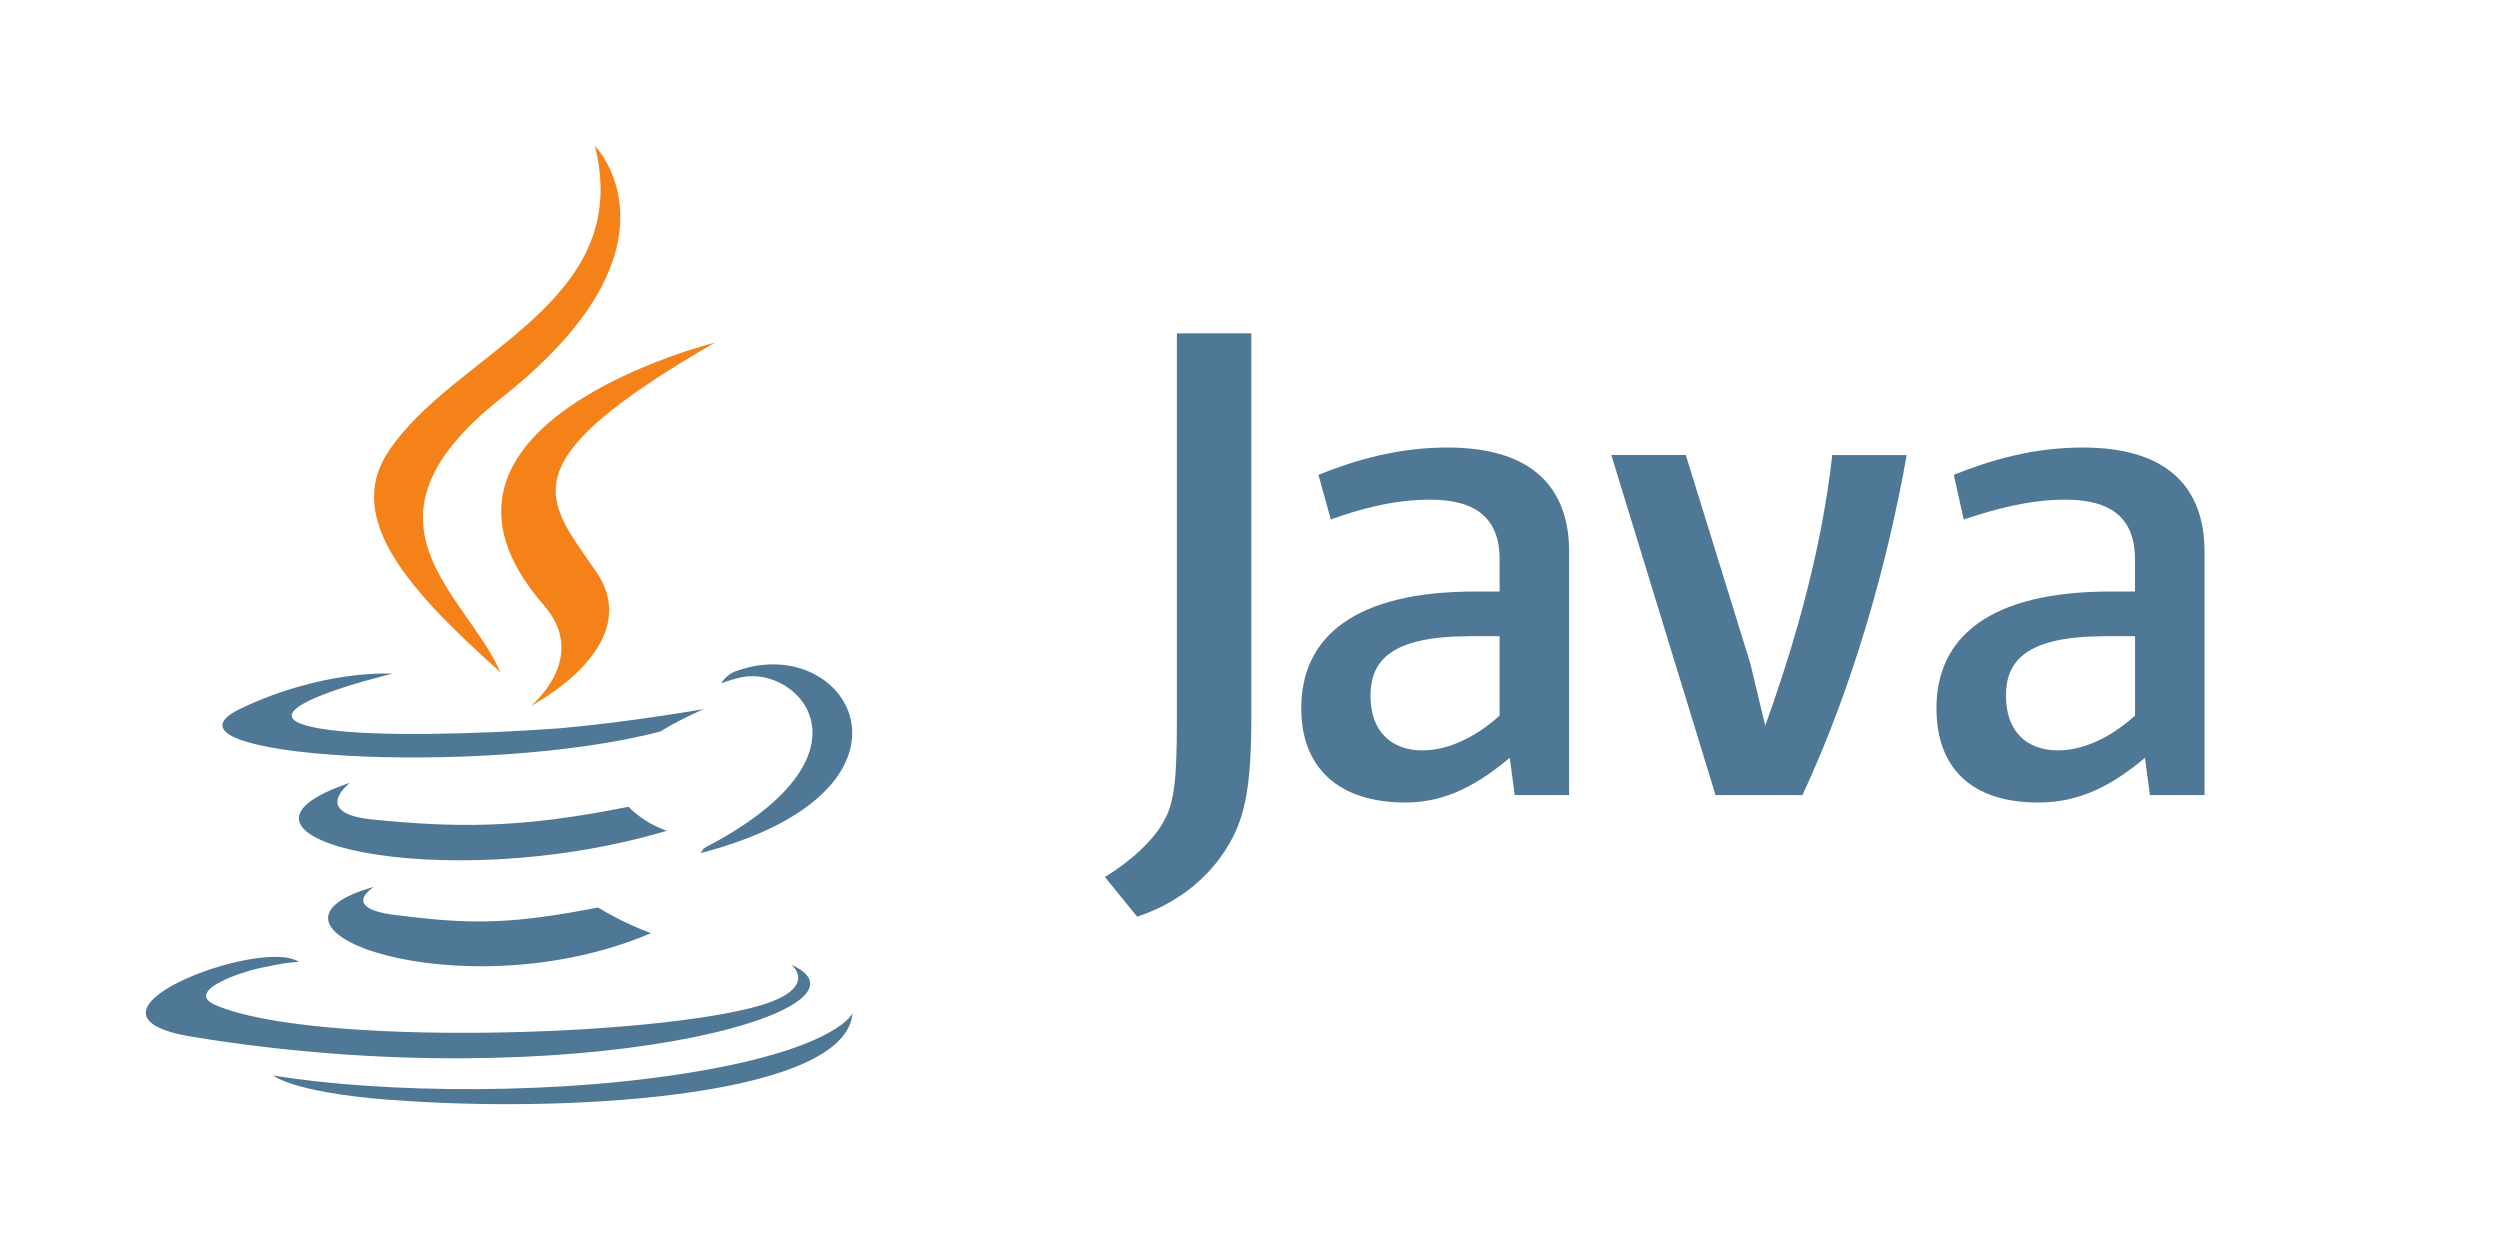
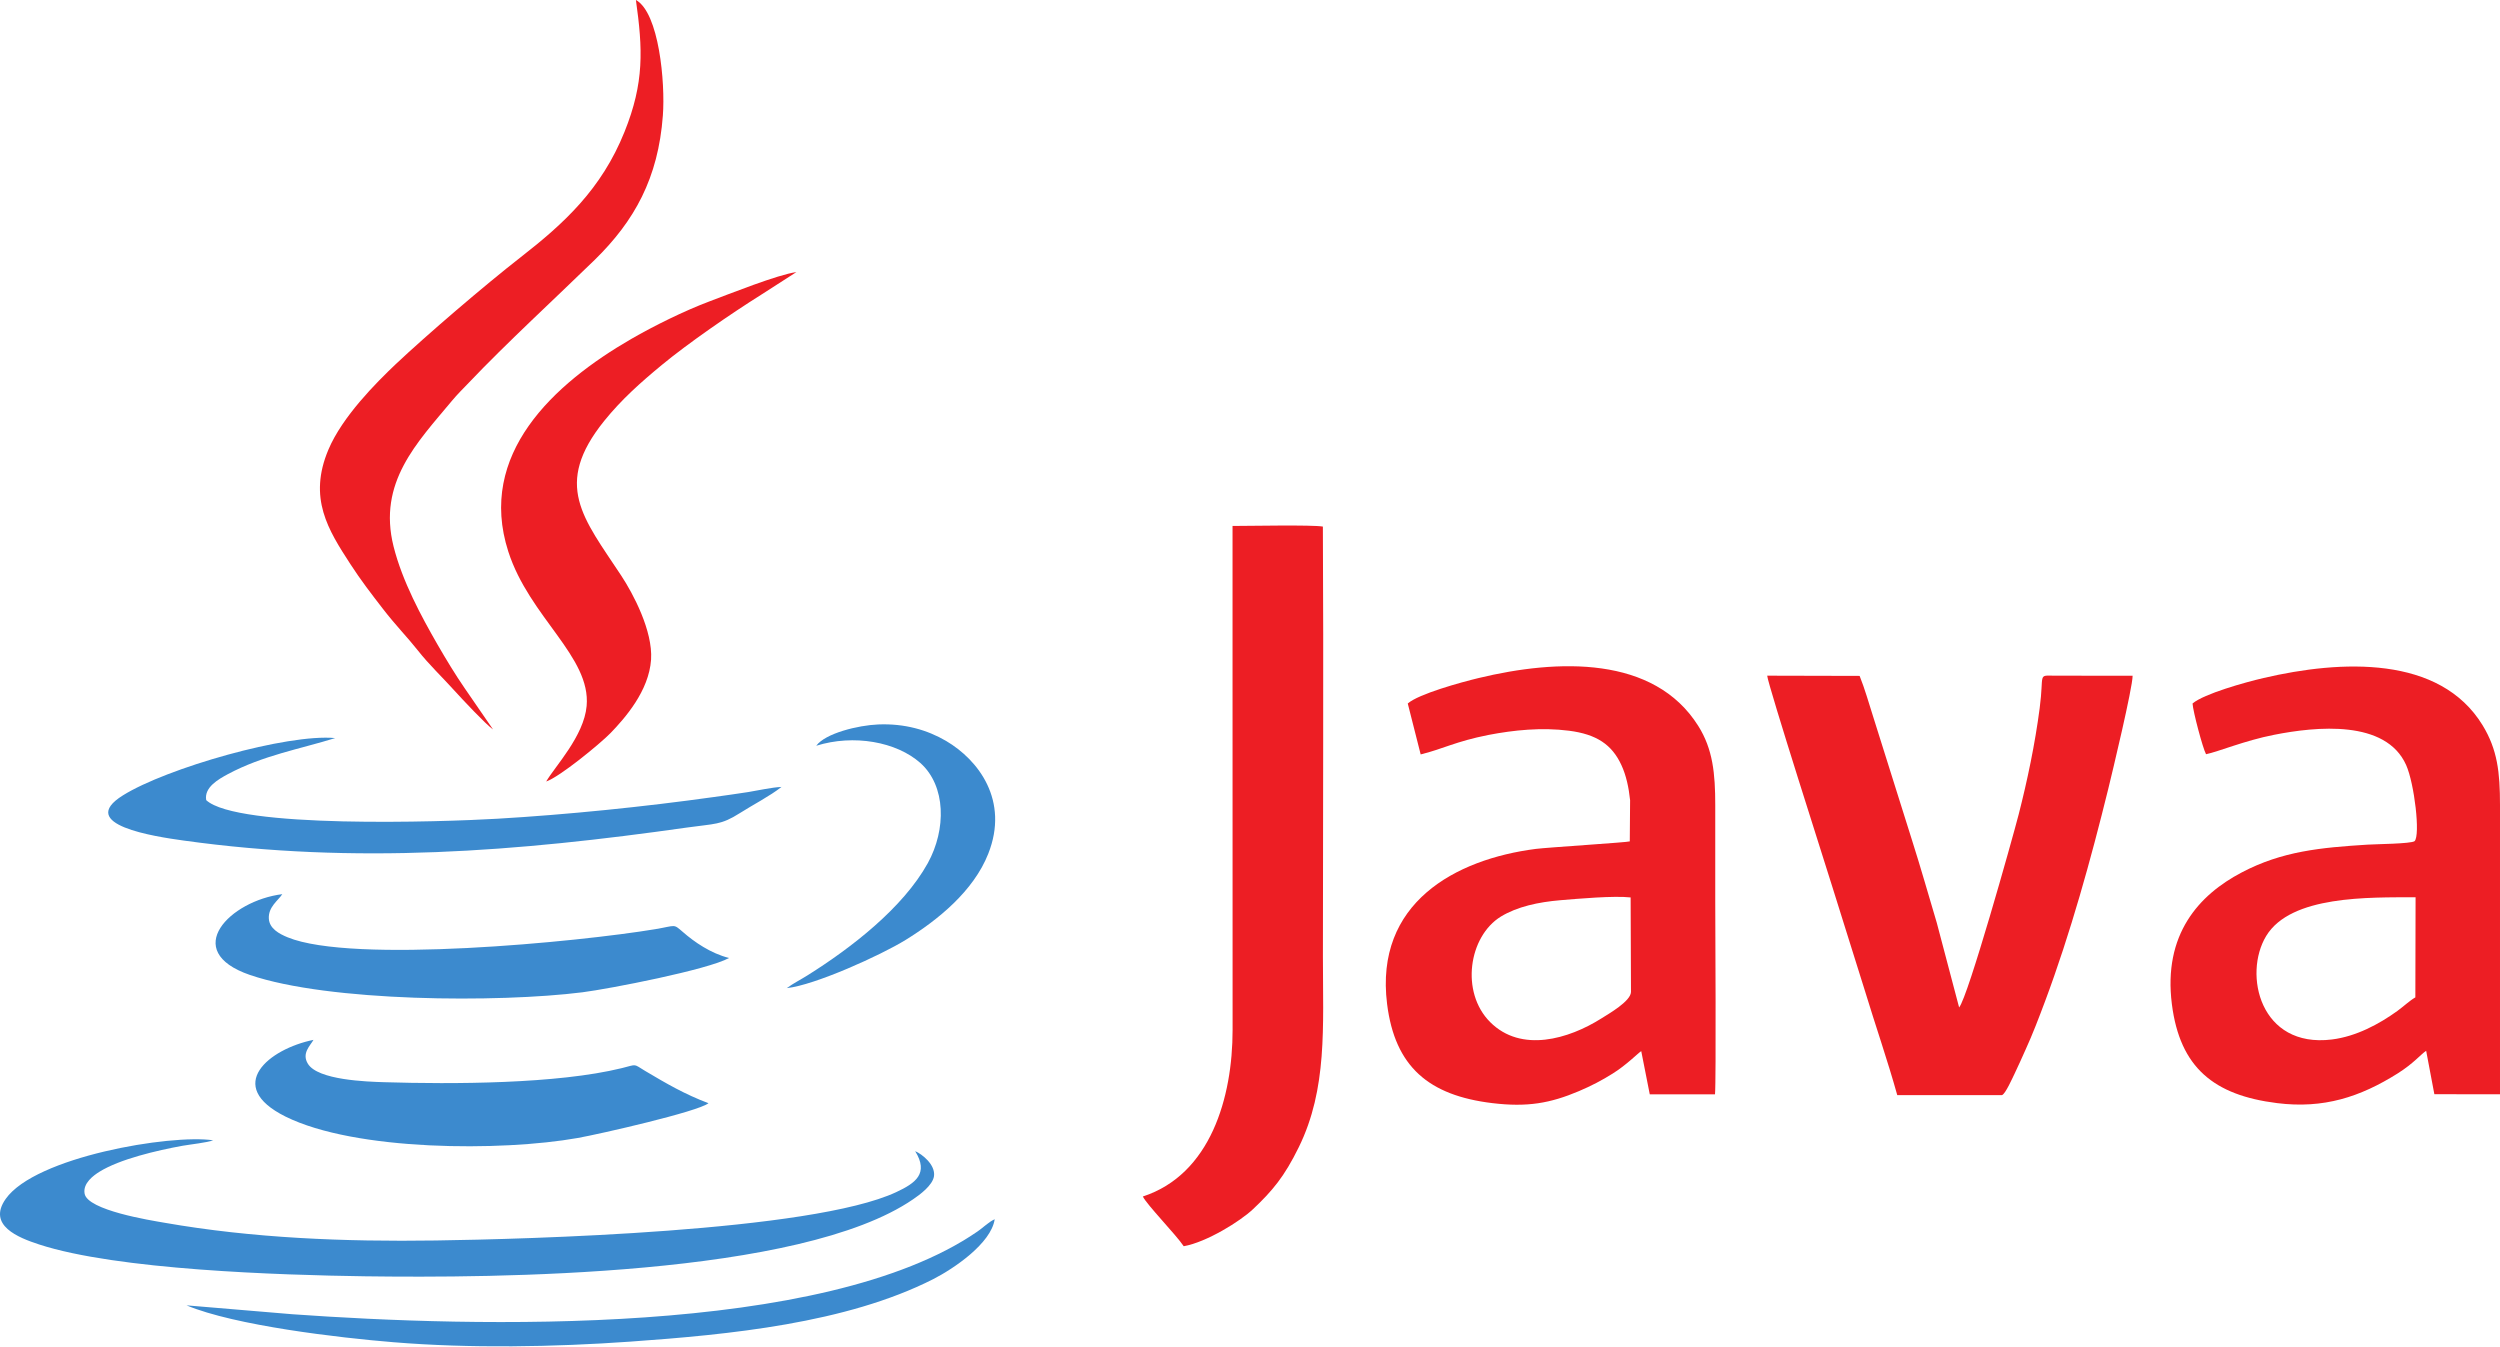
- <svg xmlns="http://www.w3.org/2000/svg" width="120" height="60">
-   <path d="M17.956 42.562s-1.767 1.075 1.23 1.383c3.6.46 5.53.384 9.524-.384 0 0 1.075.69 2.535 1.23-8.987 3.84-20.354-.23-13.288-2.227zm-1.152-4.992s-1.92 1.46 1.075 1.767c3.917.384 7 .46 12.29-.614 0 0 .69.768 1.843 1.152-10.83 3.226-22.966.307-15.208-2.304zm21.2 8.756s1.306 1.075-1.46 1.92c-5.146 1.536-21.583 1.997-26.192 0-1.613-.69 1.46-1.7 2.458-1.843 1-.23 1.536-.23 1.536-.23-1.766-1.23-11.752 2.535-5.07 3.6 18.357 2.995 33.488-1.306 28.726-3.456zM18.8 32.347s-8.372 1.997-2.996 2.688c2.304.307 6.836.23 11.06-.077 3.456-.307 6.913-.922 6.913-.922s-1.23.538-2.074 1.075c-8.526 2.227-24.886 1.23-20.2-1.075 3.994-1.92 7.297-1.7 7.297-1.7zm14.978 8.372c8.602-4.455 4.608-8.756 1.843-8.218-.69.154-1 .307-1 .307s.23-.46.768-.614c5.453-1.92 9.755 5.76-1.767 8.756 0 0 .077-.077.154-.23zM19.646 52.854c8.295.538 20.97-.307 21.276-4.224 0 0-.614 1.536-6.836 2.688-7.066 1.306-15.822 1.152-20.97.307 0 0 1.075.922 6.53 1.23z" fill="#4e7896" />
-   <path d="M28.555 7s4.762 4.84-4.532 12.136c-7.45 5.914-1.7 9.294 0 13.134-4.378-3.917-7.527-7.373-5.377-10.6 3.15-4.762 11.828-7.066 9.908-14.67zm-2.458 22.044c2.227 2.535-.615 4.84-.615 4.84s5.684-2.92 3.072-6.53c-2.38-3.456-4.224-5.146 5.76-10.907 0 0-15.746 3.917-8.218 12.596z" fill="#f58219" />
-   <path d="M75.318 38.162V26.485c0-2.98-1.668-5.004-5.838-5.004-2.383 0-4.41.596-6.196 1.31l.596 2.145c1.31-.477 2.98-.953 4.766-.953 2.264 0 3.336.953 3.336 2.86v1.55H70.8c-5.72 0-8.34 2.145-8.34 5.6 0 2.86 1.787 4.528 5.004 4.528 2.026 0 3.575-.953 5.004-2.145l.238 1.787h2.62zM71.98 34.35c-1.19 1.072-2.502 1.668-3.694 1.668-1.55 0-2.502-.953-2.502-2.62s.953-2.86 4.766-2.86h1.43v3.813zm14.536 3.813h-4.17L77.343 21.84h3.575l3.098 10.01.715 2.98c1.55-4.29 2.74-8.698 3.217-12.987h3.574c-.953 5.362-2.62 11.2-5.004 16.323zm19.302 0V26.485c0-2.98-1.668-5.004-5.84-5.004-2.383 0-4.408.596-6.196 1.31l.477 2.145c1.43-.477 3.098-.953 4.885-.953 2.264 0 3.336.953 3.336 2.86v1.55h-1.19c-5.72 0-8.34 2.145-8.34 5.6 0 2.86 1.668 4.528 4.885 4.528 2.145 0 3.694-.953 5.123-2.145l.238 1.787h2.62zm-3.336-3.813c-1.19 1.072-2.502 1.668-3.694 1.668-1.55 0-2.502-.953-2.502-2.62s.953-2.86 4.766-2.86h1.43v3.813zm-43.728 6.553c-.953 1.43-2.383 2.502-4.17 3.098l-1.55-1.906c1.192-.715 2.383-1.787 2.86-2.74.477-.834.596-2.026.596-4.766V16h3.575v18.35c0 3.694-.358 5.123-1.31 6.553z" fill="#4e7896" />
+ <svg xmlns="http://www.w3.org/2000/svg" version="1.1" id="Layer_1" x="0px" y="0px" width="1000" height="538.538" viewBox="0 0 1000 538.538" xml:space="preserve">
+   <defs id="defs31" />
+   <path d="m 652.392,396.817 c -0.142,3.721 -8.903,8.694 -11.771,10.514 -13.203,8.351 -32.173,13.892 -44.552,1.513 -11.974,-11.967 -8.604,-34.32 4.314,-42.236 6.501,-3.94 14.919,-5.774 23.755,-6.522 7.061,-0.592 21.501,-1.865 28.113,-1.11 z m -89.288,-115.417 5.167,20.37 c 8.71,-2.12 13.945,-5.19 27.064,-7.782 10.216,-1.969 21.328,-3.1 32.263,-1.7 11.024,1.417 17.172,5.542 20.952,13.721 1.917,4.118 2.958,8.986 3.491,14.07 l -0.128,16.476 c -0.719,0.382 -32.95,2.419 -37.57,3.004 -32.166,4.126 -64.54,21.604 -59.508,62.021 3.131,25.147 16.687,36.598 42.089,39.669 13.928,1.683 23.132,0.081 34.658,-4.8 4.868,-2.061 9.39,-4.427 13.495,-7.024 5.504,-3.416 10.32,-8.343 11.42,-8.972 l 3.407,17.277 h 26.098 c 0.487,-5.28 0.098,-69.916 0.098,-77.097 0,-12.897 0,-25.755 0,-38.649 0,-12.484 -0.943,-22.333 -6.792,-31.604 -17.68,-28.149 -56.128,-26.817 -87.889,-19.156 -7.107,1.708 -23.97,6.357 -28.314,10.178" style="fill:#ed1e24;fill-opacity:1;fill-rule:evenodd;stroke:none;stroke-width:1.917" id="path14" />
+   <path d="m 966.142,398.951 c -2.253,1.273 -4.613,3.551 -7.195,5.429 -7.354,5.303 -16.499,10.207 -26.198,11.413 -28.763,3.551 -35.526,-26.098 -26.284,-41.391 9.877,-16.324 41.195,-15.427 59.767,-15.502 z M 877.018,281.4 c 0.18,3.175 4.105,17.973 5.401,20.287 4.845,-0.982 15.5,-5.468 27.162,-7.751 16.924,-3.355 44.736,-6.156 52.878,12.086 3.317,7.46 5.721,28.084 3.376,30.442 -1.459,1.072 -15.584,1.177 -18.826,1.394 -18.677,1.175 -34.127,2.59 -50.325,11.121 -17.187,9.001 -31.475,24.81 -27.933,52.706 3.219,25.343 16.767,36.41 42.102,39.564 18.617,2.335 33.256,-2.479 48.168,-11.848 6.491,-4.082 9.233,-7.624 11.441,-9.083 l 3.28,17.365 26.257,0.031 v -115.731 c 0,-13.046 -1.02,-22.137 -6.957,-31.872 -17.105,-28.025 -56.594,-26.152 -87.634,-18.903 -7.272,1.685 -23.861,6.313 -28.391,10.193" style="fill:#ed1e24;fill-opacity:1;fill-rule:evenodd;stroke:none;stroke-width:1.917" id="path16" />
+   <path d="m 758.906,438.051 41.847,0.006 c 1.386,-0.336 4.329,-7.084 5.138,-8.702 1.58,-3.25 2.822,-6.192 4.306,-9.428 2.814,-6.125 5.414,-12.962 7.862,-19.499 10.103,-27.058 18.272,-56.586 25.229,-84.812 1.708,-6.957 9.758,-40.52 9.758,-45.321 l -31.28,-0.023 c -6.831,-0.082 -4.059,-0.943 -5.893,12.985 -1.888,14.447 -4.921,28.893 -8.403,42.507 -2.561,9.938 -20.287,73.137 -23.822,77.21 l -8.934,-33.851 c -3.355,-11.263 -6.426,-22.106 -9.946,-33.159 l -15.441,-49.098 c -1.76,-5.527 -3.437,-11.443 -5.475,-16.505 l -36.972,-0.09 c 0.157,3.265 24.286,78.708 25.92,84.032 4.425,14.363 8.702,27.551 13.059,41.675 4.231,13.915 9.204,28.285 13.046,42.073" style="fill:#ed1e24;fill-opacity:1;fill-rule:evenodd;stroke:none;stroke-width:1.917" id="path18" />
+   <path d="m 493.015,266.728 0.023,145.238 c 0,27.005 -8.815,57.784 -35.9,66.636 1.58,3.288 13.255,15.255 16.355,19.89 9.181,-1.626 22.668,-10.034 27.739,-14.85 7.764,-7.331 12.542,-13.038 18.288,-24.773 11.472,-23.387 9.645,-48.168 9.645,-76.221 0,-57.318 0.299,-114.698 -0.015,-172.016 -4.223,-0.757 -29.02,-0.263 -36.134,-0.247 v 56.344" style="fill:#ed1e24;fill-opacity:1;fill-rule:evenodd;stroke:none;stroke-width:1.917" id="path20" />
+   <path d="M 197.215,291.78 185.841,275.244 c -3.736,-5.429 -7.392,-11.466 -10.874,-17.494 -6.373,-11.091 -14.026,-25.178 -17.54,-39.167 -6.417,-25.619 9.407,-41.502 23.374,-58.292 2.111,-2.561 4.584,-4.95 6.867,-7.354 14.618,-15.396 34.643,-33.835 50.235,-49.008 15.847,-15.51 25.394,-32.643 27.244,-57.731 C 266.144,33.101 263.619,5.056 254.363,6.6291016e-5 257.118,19.658 257.756,33.011 249.795,52.767 c -9.218,22.938 -24.227,36.657 -41.644,50.219 -14.237,11.083 -37.535,31.071 -49.817,42.641 -7.945,7.542 -21.387,21.029 -26.951,34.186 -8.23,19.457 -0.069,32.194 8.746,45.794 4.2,6.486 8.47,12.02 12.956,17.824 5.226,6.777 9.877,11.451 14.064,16.752 4.411,5.617 9.869,10.784 14.685,16.131 3.002,3.303 12.417,13.383 15.381,15.465" style="fill:#ed1e24;fill-opacity:1;fill-rule:evenodd;stroke:none;stroke-width:1.917" id="path22" />
+   <path d="m 366.067,460.464 c 5.579,8.993 0.067,12.806 -7.557,16.378 -33.88,15.86 -148.449,18.834 -184.225,19.352 -36.477,0.539 -73.232,-0.914 -108.467,-7.093 -5.705,-0.98 -30.808,-4.986 -31.976,-11.645 -0.773,-4.193 3.669,-7.346 5.96,-8.769 8.104,-5.04 22.954,-8.514 33.168,-10.372 2.95,-0.525 10.088,-1.296 12.296,-2.195 -17.066,-2.515 -71.15,6.62 -82.983,23.441 -7.46,10.588 5.04,15.502 13.359,18.22 31.176,10.176 96.052,12.237 130.277,12.737 51.147,0.69 174.233,0.18 219.339,-30.816 2.636,-1.789 7.81,-5.564 8.341,-9.225 0.644,-4.561 -4.762,-8.846 -7.532,-10.013" style="fill:#3c8ace;fill-opacity:1;fill-rule:evenodd;stroke:none;stroke-width:1.917" id="path24" />
+   <path d="m 218.469,312.605 c 5.437,-1.865 21.478,-15.015 25.799,-19.434 5.669,-5.886 15.324,-16.767 16.161,-29.355 0.734,-11.428 -7.145,-26.309 -11.959,-33.603 -15.218,-23.073 -27.379,-36.282 -6.777,-61.864 6.888,-8.516 14.355,-15.195 23.088,-22.407 10.454,-8.64 27.564,-20.444 39.817,-28.134 l 13.959,-8.972 c -7.391,0.974 -26.959,8.807 -34.679,11.683 -10.374,3.909 -22.333,9.854 -31.393,15.074 -31.094,17.981 -61.686,46.109 -49.172,85.006 8.462,26.315 33.117,42.079 31.341,61.797 -1.079,12.08 -12.686,24.167 -16.184,30.21" style="fill:#ed1e24;fill-opacity:1;fill-rule:evenodd;stroke:none;stroke-width:1.917" id="path26" />
+   <path d="m 283.39,441.285 c -9.549,-3.618 -16.738,-7.81 -25.291,-12.889 -4.95,-2.958 -3.041,-2.718 -9.382,-1.145 -25.868,6.373 -67.818,6.455 -94.98,5.631 -6.988,-0.217 -26.631,-0.822 -30.599,-7.406 -2.525,-4.141 0.913,-7.166 2.255,-9.526 -17.802,3.587 -35.933,18.378 -11.175,30.689 27.86,13.824 86.407,13.974 116.893,8.552 8.679,-1.543 48.124,-10.537 52.28,-13.907" style="fill:#3c8ace;fill-opacity:1;fill-rule:evenodd;stroke:none;stroke-width:1.917" id="path28" />
+   <path d="m 291.626,383.194 c -7.36,-1.85 -13.966,-6.447 -18.481,-10.402 -3.94,-3.376 -2.592,-2.538 -11.054,-1.122 -30.456,5.077 -121.117,13.943 -147.073,3.242 -3.363,-1.394 -7.241,-3.476 -7.481,-7.437 -0.276,-4.703 3.708,-7.241 5.385,-9.81 -20.879,2.584 -40.904,22.706 -12.956,32.313 31.52,10.799 99.503,11.16 133.024,6.936 11.037,-1.417 50.189,-9.032 58.635,-13.721" style="fill:#3c8ace;fill-opacity:1;fill-rule:evenodd;stroke:none;stroke-width:1.917" id="path30" />
+   <path d="m 312.596,314.777 c -3.968,0.165 -9.279,1.4 -13.286,2.044 -4.649,0.69 -9.076,1.371 -13.719,1.984 -27.904,3.909 -58.839,7.063 -86.773,8.694 -21.807,1.281 -104.064,3.999 -116.337,-7.45 -0.907,-5.146 4.986,-8.38 8.604,-10.358 14.1,-7.563 29.102,-10.117 42.994,-14.461 -19.194,-1.804 -67.452,12.005 -84.9,22.91 -18.872,11.764 12.58,16.453 24.346,18.092 68.859,9.593 133.248,4.448 201.343,-5.226 11.106,-1.574 13.481,-0.937 21.044,-5.744 5.22,-3.326 12.057,-6.823 16.685,-10.485" style="fill:#3c8ace;fill-opacity:1;fill-rule:evenodd;stroke:none;stroke-width:1.917" id="path32" />
+   <path d="m 74.617,522.142 c 19.225,8.073 61.093,12.992 82.826,14.752 30.548,2.51 64.082,1.917 94.622,-0.24 39.533,-2.801 86.42,-7.331 121.205,-24.99 8.269,-4.223 23.178,-14.296 24.608,-23.972 -2.487,1.131 -4.636,3.393 -6.963,4.958 -61.348,42.236 -201.561,38.208 -273.941,33.047 l -42.357,-3.556" style="fill:#3c8ace;fill-opacity:1;fill-rule:evenodd;stroke:none;stroke-width:1.917" id="path34" />
+   <path d="m 326.495,298.302 c 15.03,-4.695 32.127,-1.572 41.646,6.89 10.289,9.173 10.408,26.57 2.987,40.049 -9.929,17.973 -30.772,34.008 -48.026,44.836 -2.958,1.865 -5.818,3.273 -8.387,5.174 11.129,-1.175 37.52,-13.098 47.562,-19.298 12.814,-7.916 27.118,-19.47 33.019,-34.441 8.424,-21.253 -3.827,-37.474 -16.88,-45.15 -7.504,-4.388 -16.566,-7.017 -27.118,-6.582 -8.071,0.33 -21.163,3.541 -24.802,8.522" style="fill:#3c8ace;fill-opacity:1;fill-rule:evenodd;stroke:none;stroke-width:1.917" id="path36" />
</svg>
